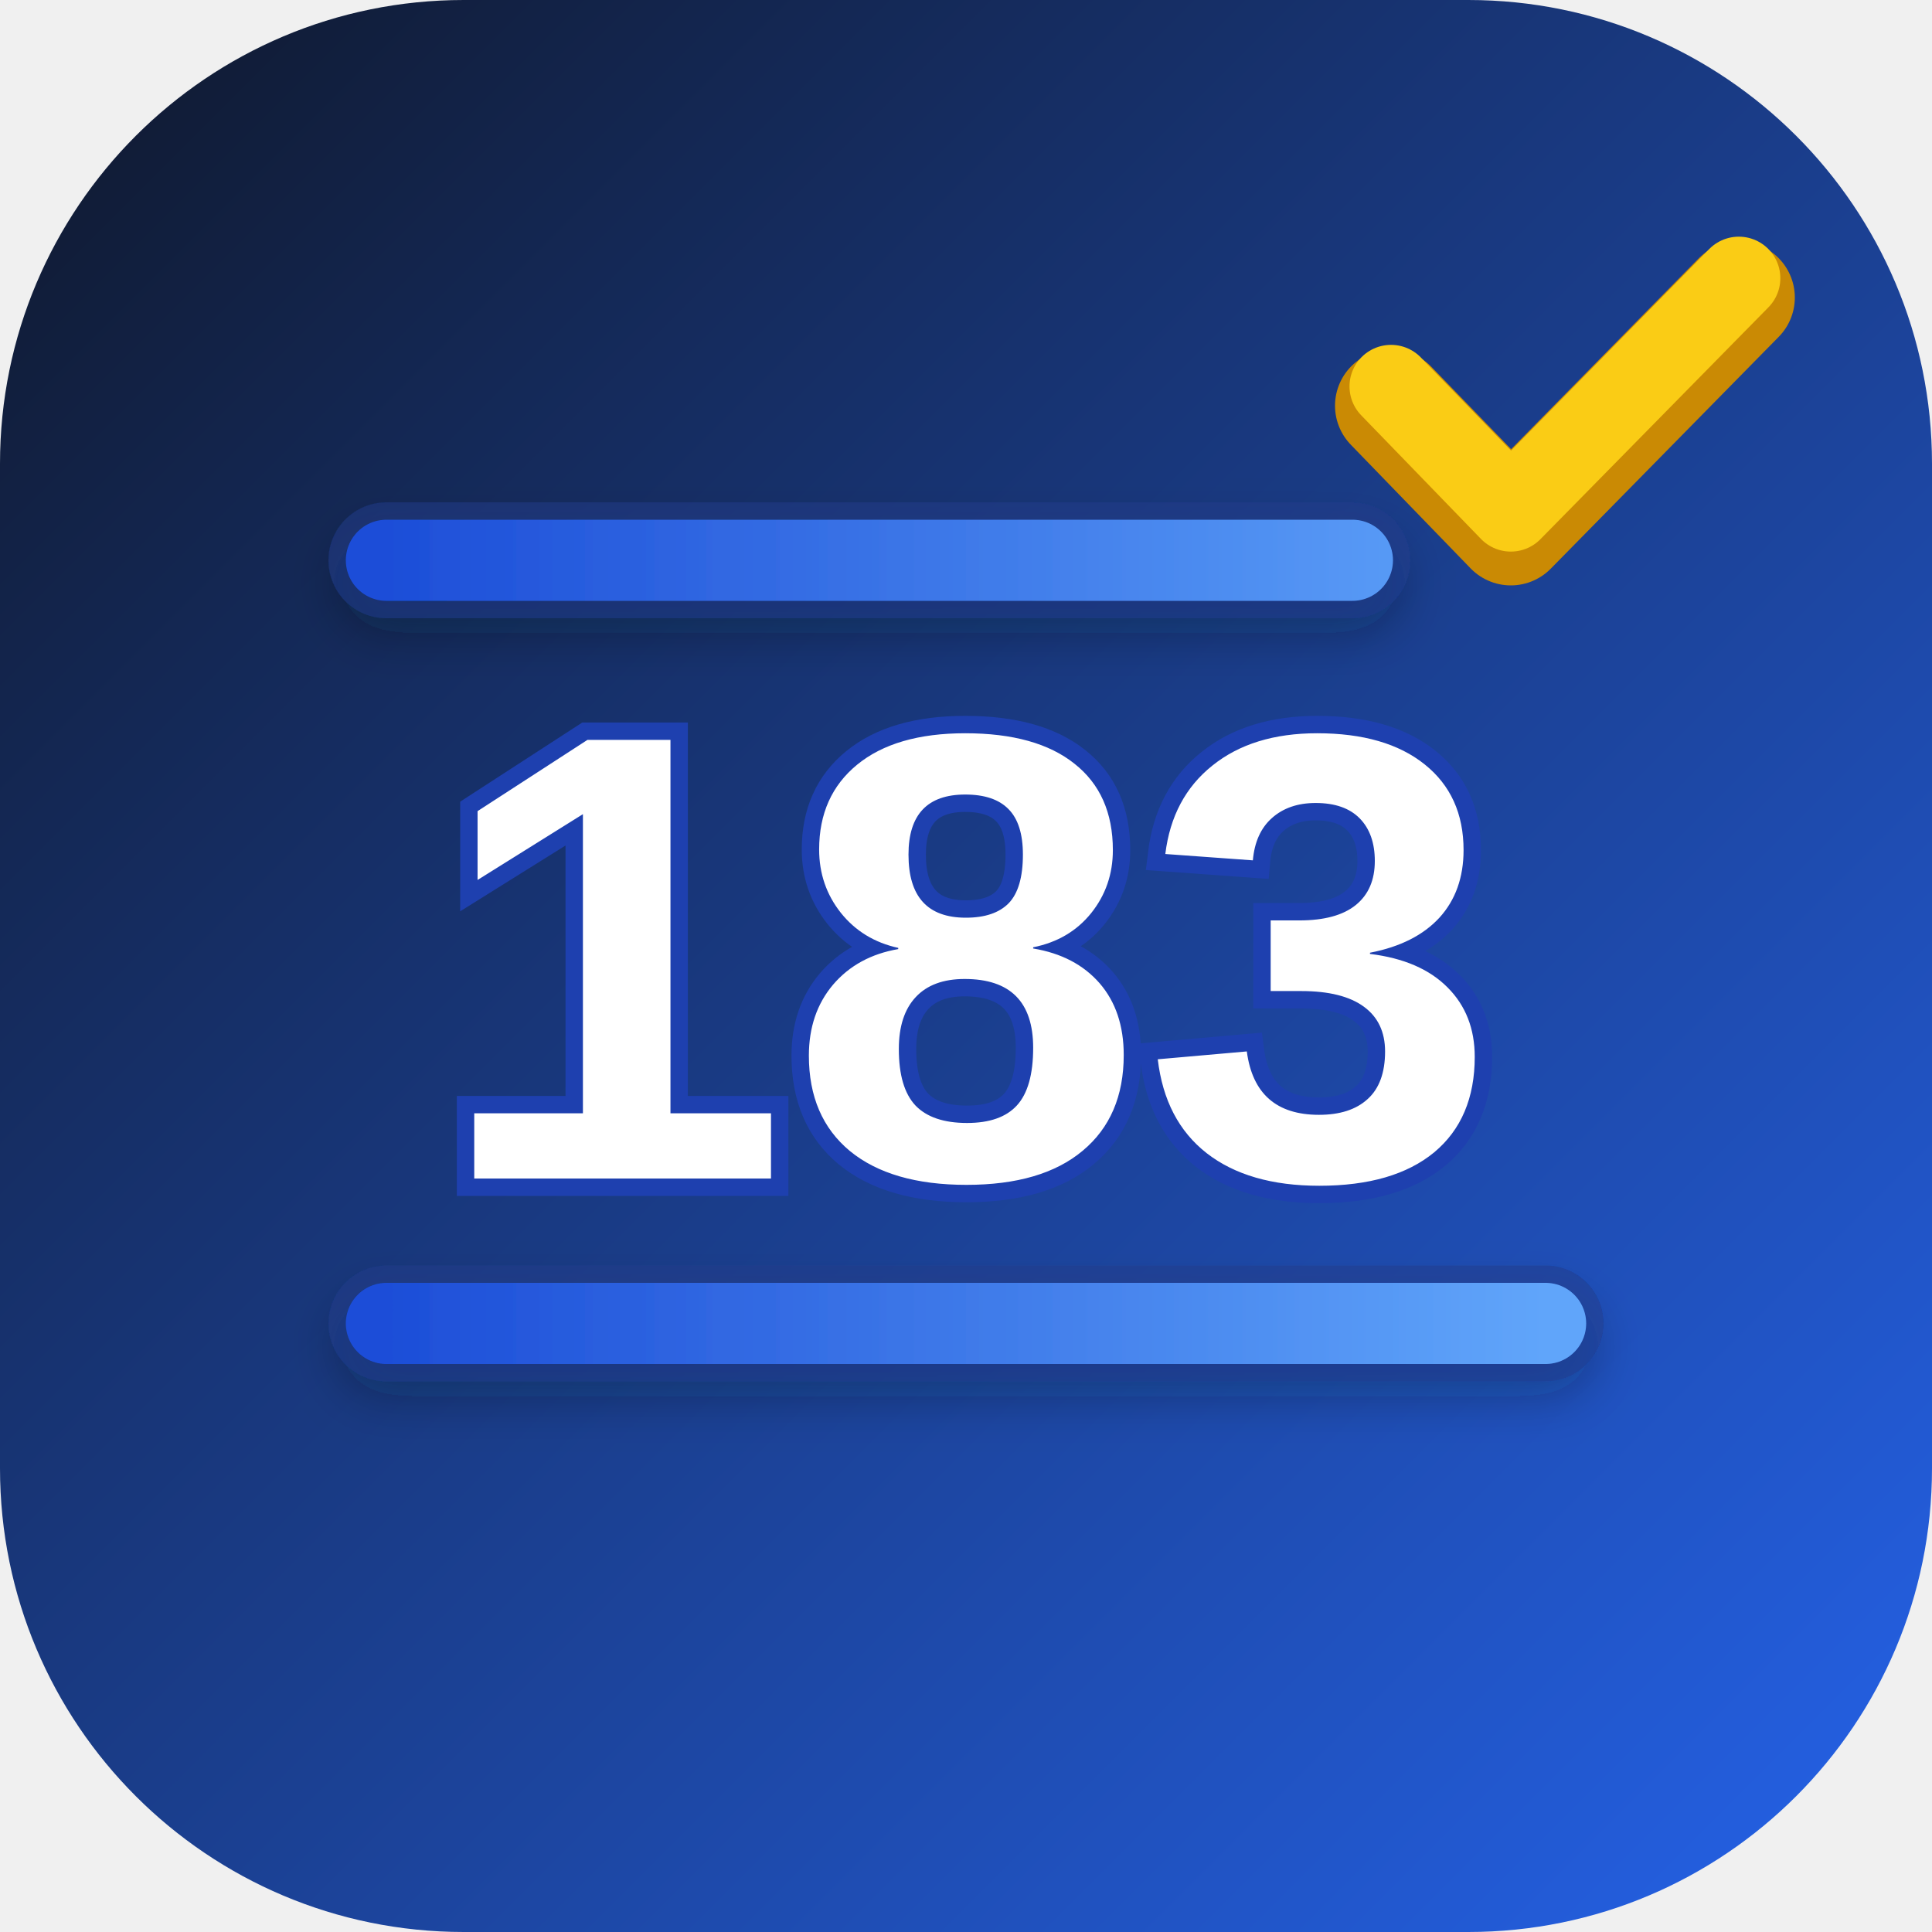
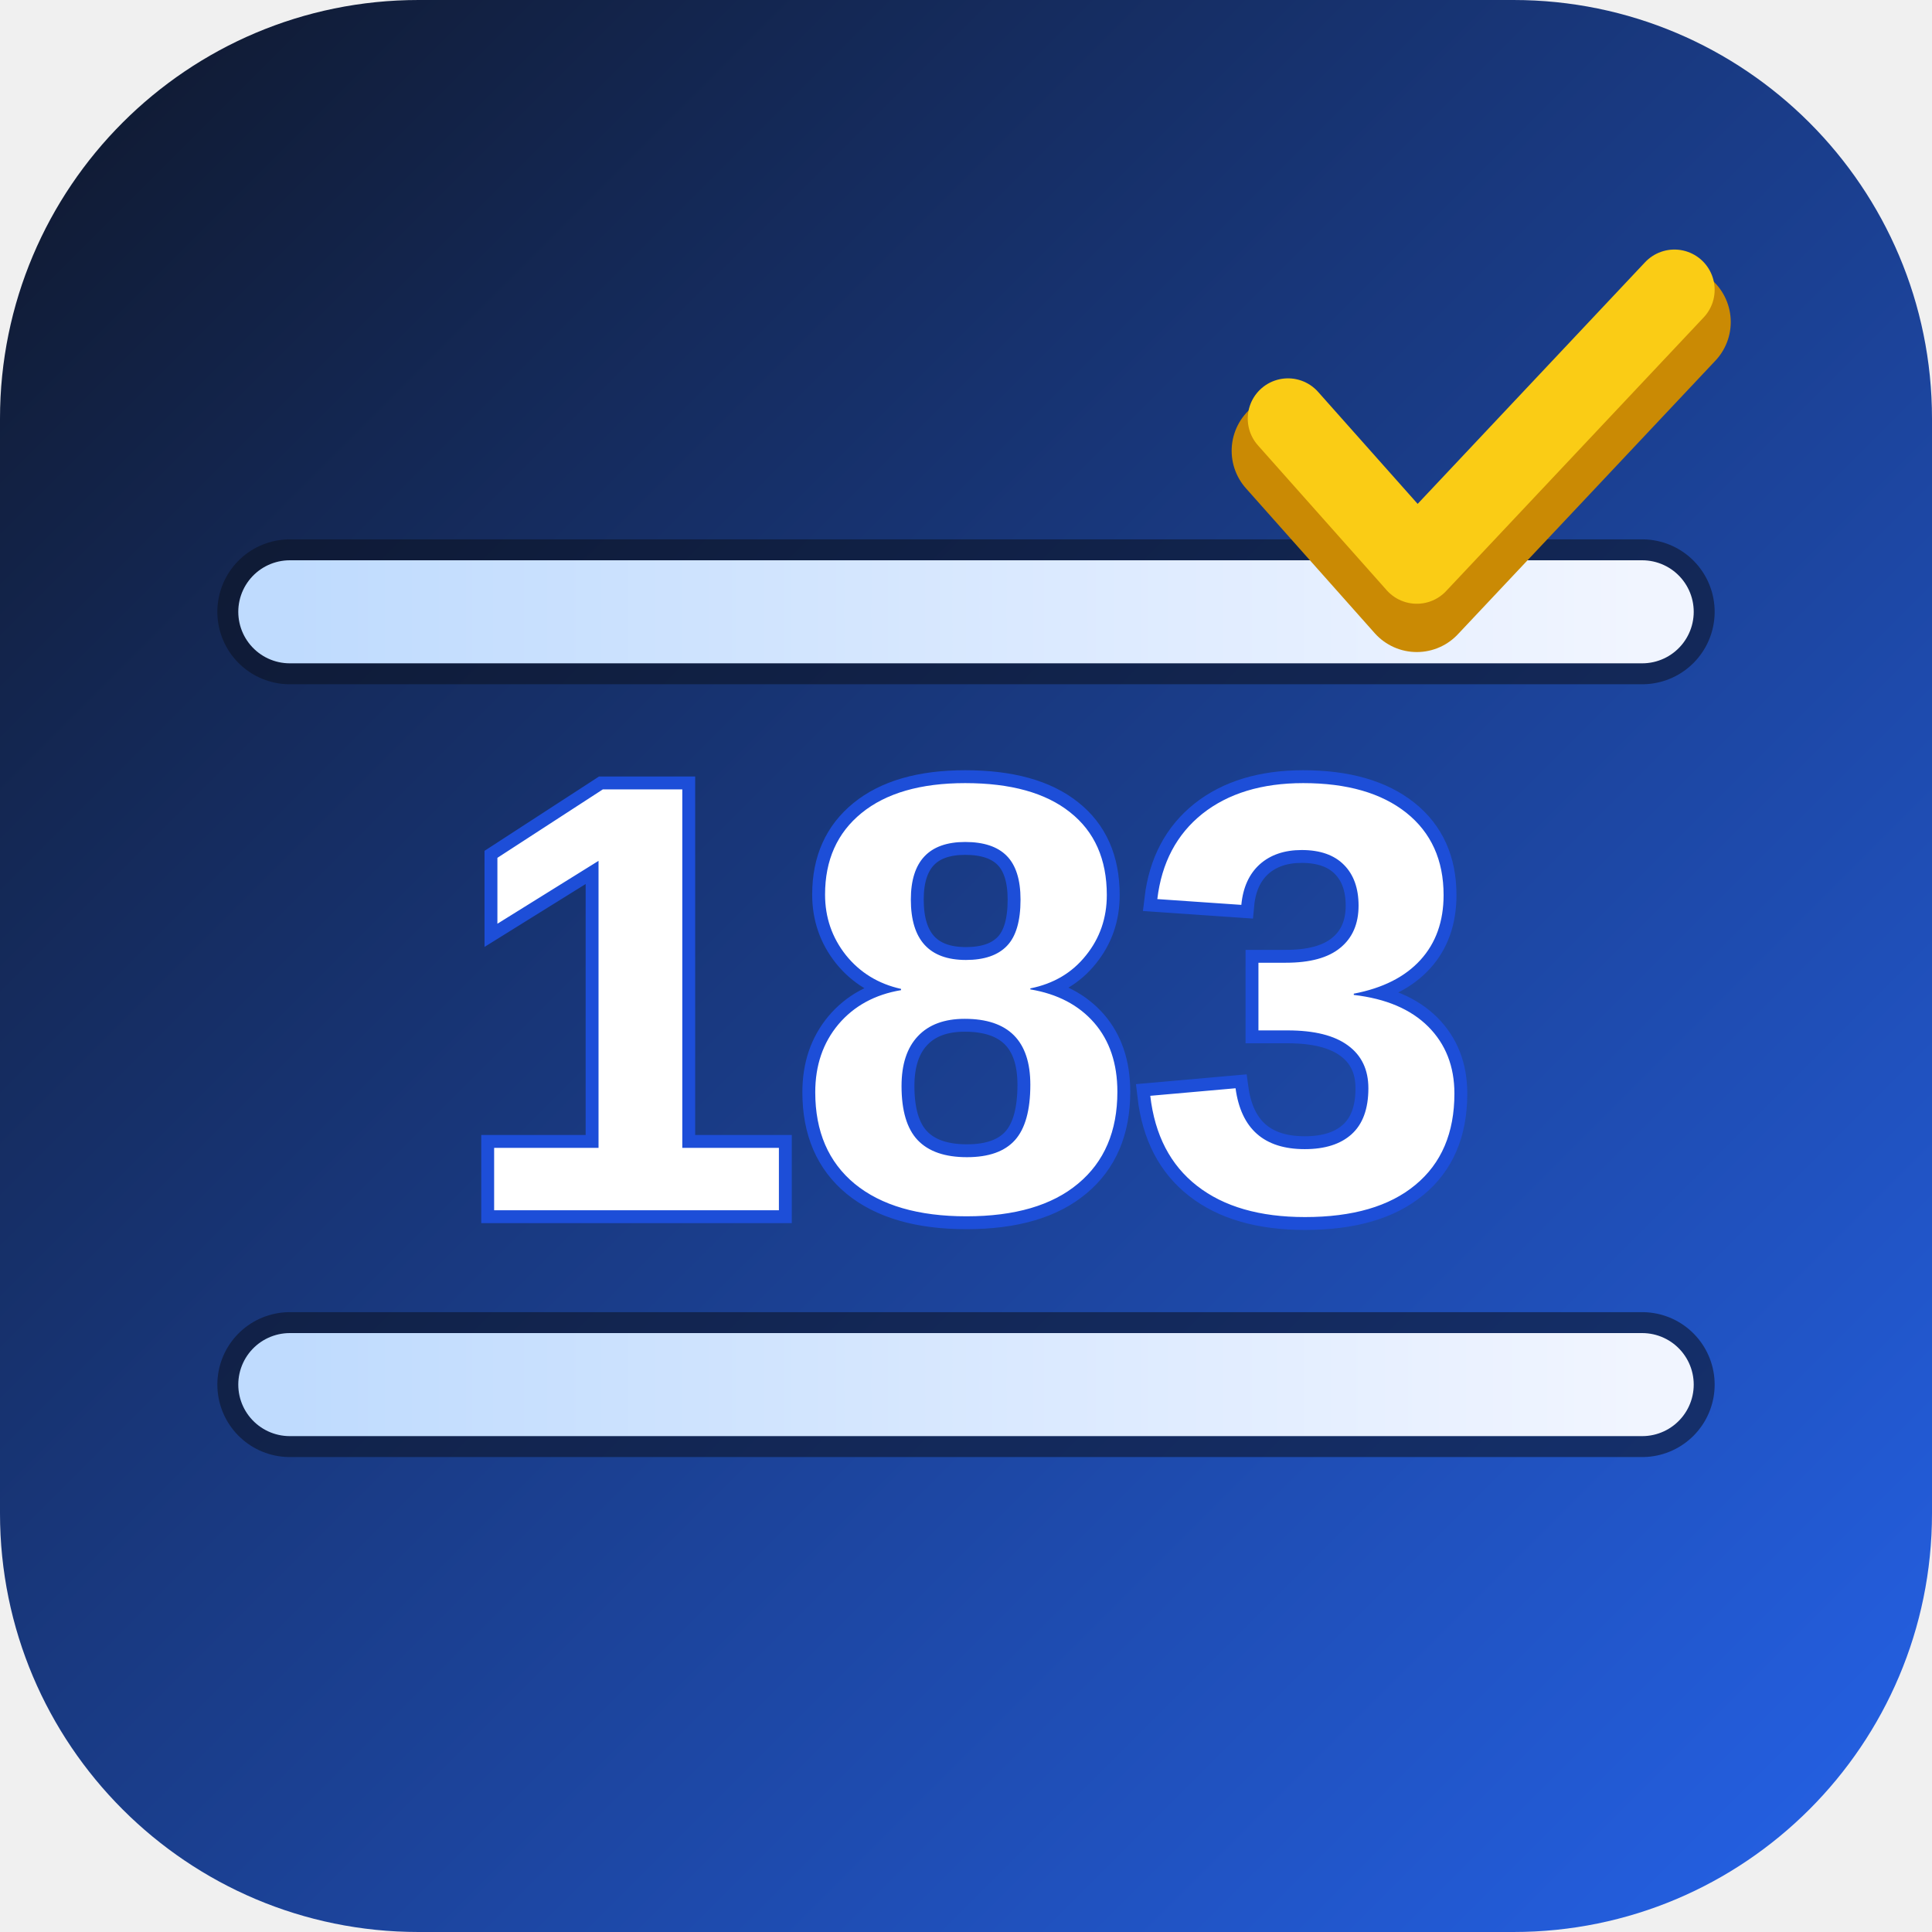
- <svg xmlns="http://www.w3.org/2000/svg" viewBox="0 0 100 100">
+ <svg xmlns="http://www.w3.org/2000/svg" viewBox="0 0 120 120">
  <defs>
-     <linearGradient id="bg" x1="0" y1="0" x2="100" y2="100" gradientUnits="userSpaceOnUse">
+     <linearGradient id="bg" x1="0" y1="0" x2="120" y2="120" gradientUnits="userSpaceOnUse">
      <stop offset="0%" stop-color="#0f172a" />
      <stop offset="100%" stop-color="#2563eb" />
    </linearGradient>
-     <linearGradient id="bar" x1="20" y1="0" x2="80" y2="0" gradientUnits="userSpaceOnUse">
-       <stop offset="0%" stop-color="#1d4ed8" />
-       <stop offset="100%" stop-color="#60a5fa" />
+     <linearGradient id="bar" x1="18" y1="0" x2="102" y2="0" gradientUnits="userSpaceOnUse">
+       <stop offset="0%" stop-color="#bfdbfe" />
+       <stop offset="100%" stop-color="#f1f5ff" />
    </linearGradient>
-     <filter id="soft-shadow" x="-20%" y="-20%" width="140%" height="140%">
-       <feDropShadow dx="0" dy="1.2" stdDeviation="1.2" flood-color="#0f172a" flood-opacity="0.28" />
-     </filter>
  </defs>
-   <rect width="100" height="100" rx="24" fill="url(#bg)" />
-   <g filter="url(#soft-shadow)">
-     <path d="M20 29h50" stroke="#1e3a8a" stroke-opacity="0.52" stroke-width="6" stroke-linecap="round" />
-     <path d="M20 29h50" stroke="url(#bar)" stroke-width="4.2" stroke-linecap="round" />
-     <path d="M20 68.5h60" stroke="#1e3a8a" stroke-opacity="0.52" stroke-width="6" stroke-linecap="round" />
-     <path d="M20 68.5h60" stroke="url(#bar)" stroke-width="4.2" stroke-linecap="round" />
-   </g>
-   <text x="50" y="61" font-family="'Arial Black', 'Helvetica Neue', Arial, sans-serif" font-size="33" font-weight="900" fill="white" stroke="#1e40af" stroke-width="1.8" paint-order="stroke fill" text-anchor="middle">183</text>
-   <path d="M72 21l6.2 6.4 11.8-12" stroke="#ca8a04" stroke-width="5.8" stroke-linecap="round" stroke-linejoin="round" fill="none" />
-   <path d="M72 20l6.2 6.4 11.8-12" stroke="#facc15" stroke-width="4.3" stroke-linecap="round" stroke-linejoin="round" fill="none" />
+   <rect width="120" height="120" rx="26" fill="url(#bg)" />
+   <path d="M18 38h84" stroke="#0b1220" stroke-opacity="0.55" stroke-width="9" stroke-linecap="round" />
+   <path d="M18 38h84" stroke="url(#bar)" stroke-width="6.4" stroke-linecap="round" />
+   <path d="M18 86h84" stroke="#0b1220" stroke-opacity="0.55" stroke-width="9" stroke-linecap="round" />
+   <path d="M18 86h84" stroke="url(#bar)" stroke-width="6.4" stroke-linecap="round" />
+   <text x="60" y="62" font-family="'Arial Black', 'Helvetica Neue', Arial, sans-serif" font-size="38" font-weight="900" text-anchor="middle" dominant-baseline="central" fill="#ffffff" stroke="#1d4ed8" stroke-width="1.6" paint-order="stroke fill">183</text>
+   <path d="M80 28 l8 9 l16 -17" fill="none" stroke="#ca8a04" stroke-width="7" stroke-linecap="round" stroke-linejoin="round" />
+   <path d="M80 26 l8 9 l16 -17" fill="none" stroke="#facc15" stroke-width="5" stroke-linecap="round" stroke-linejoin="round" />
</svg>
